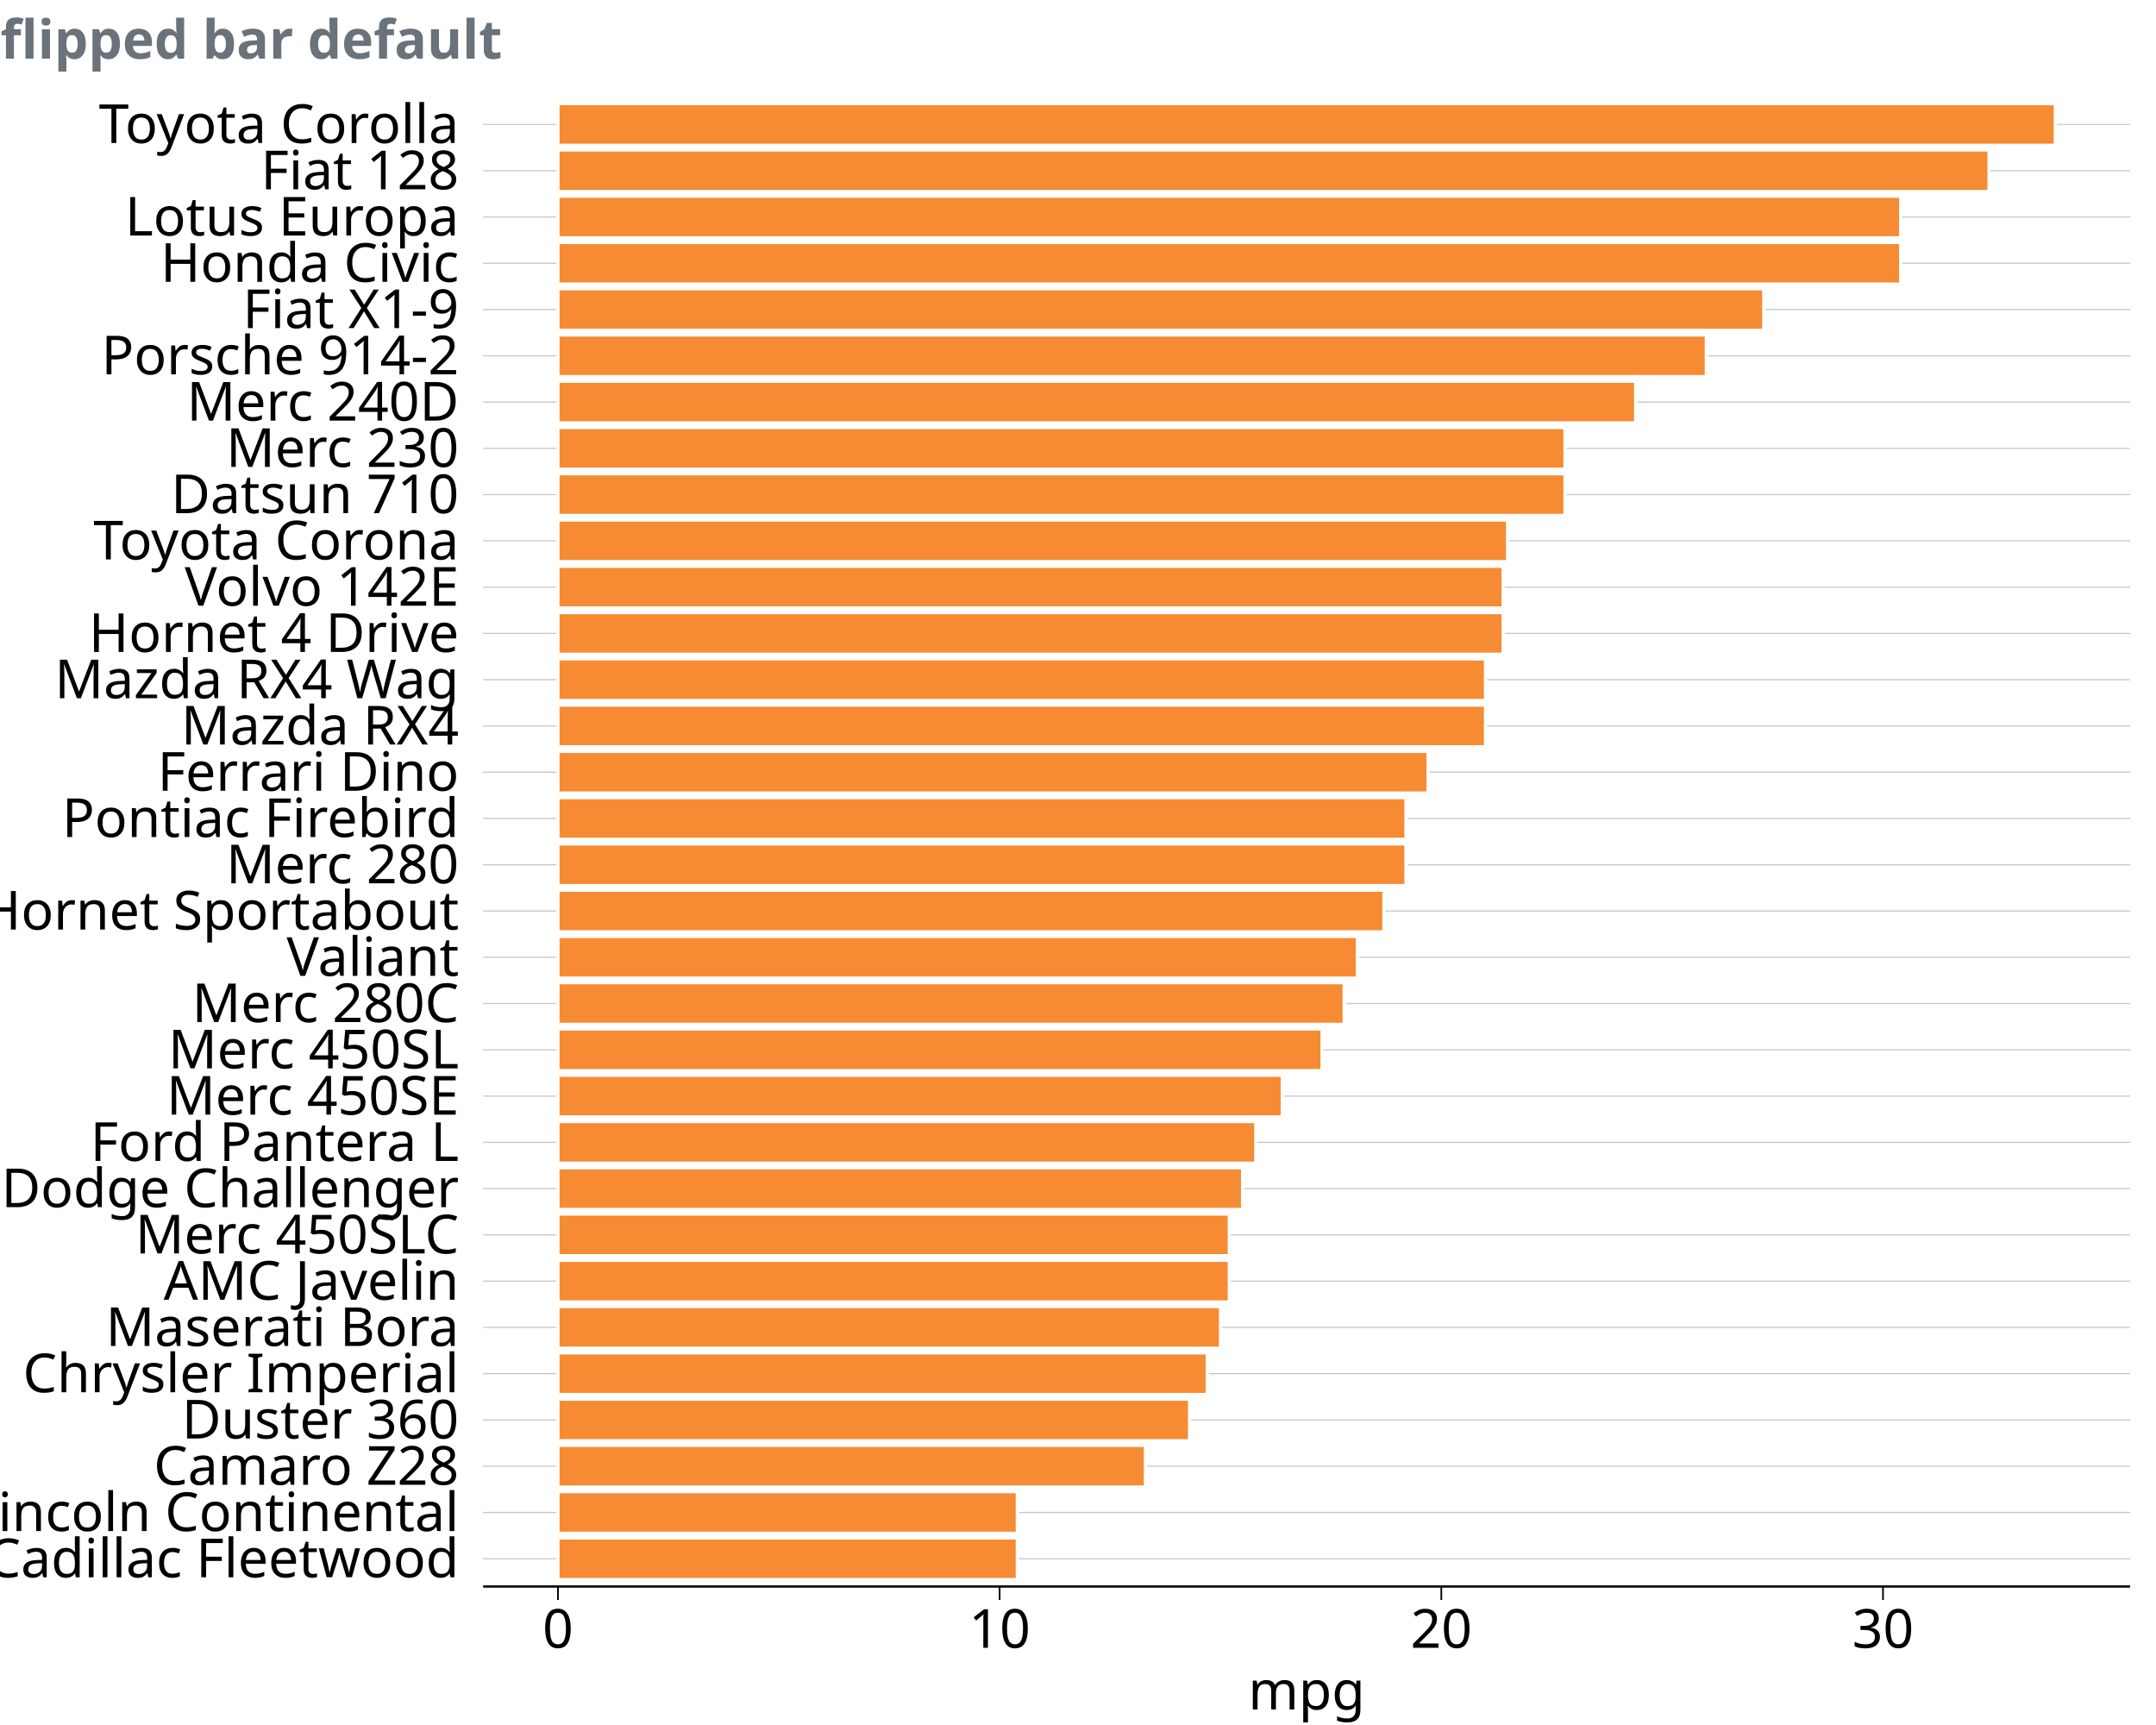
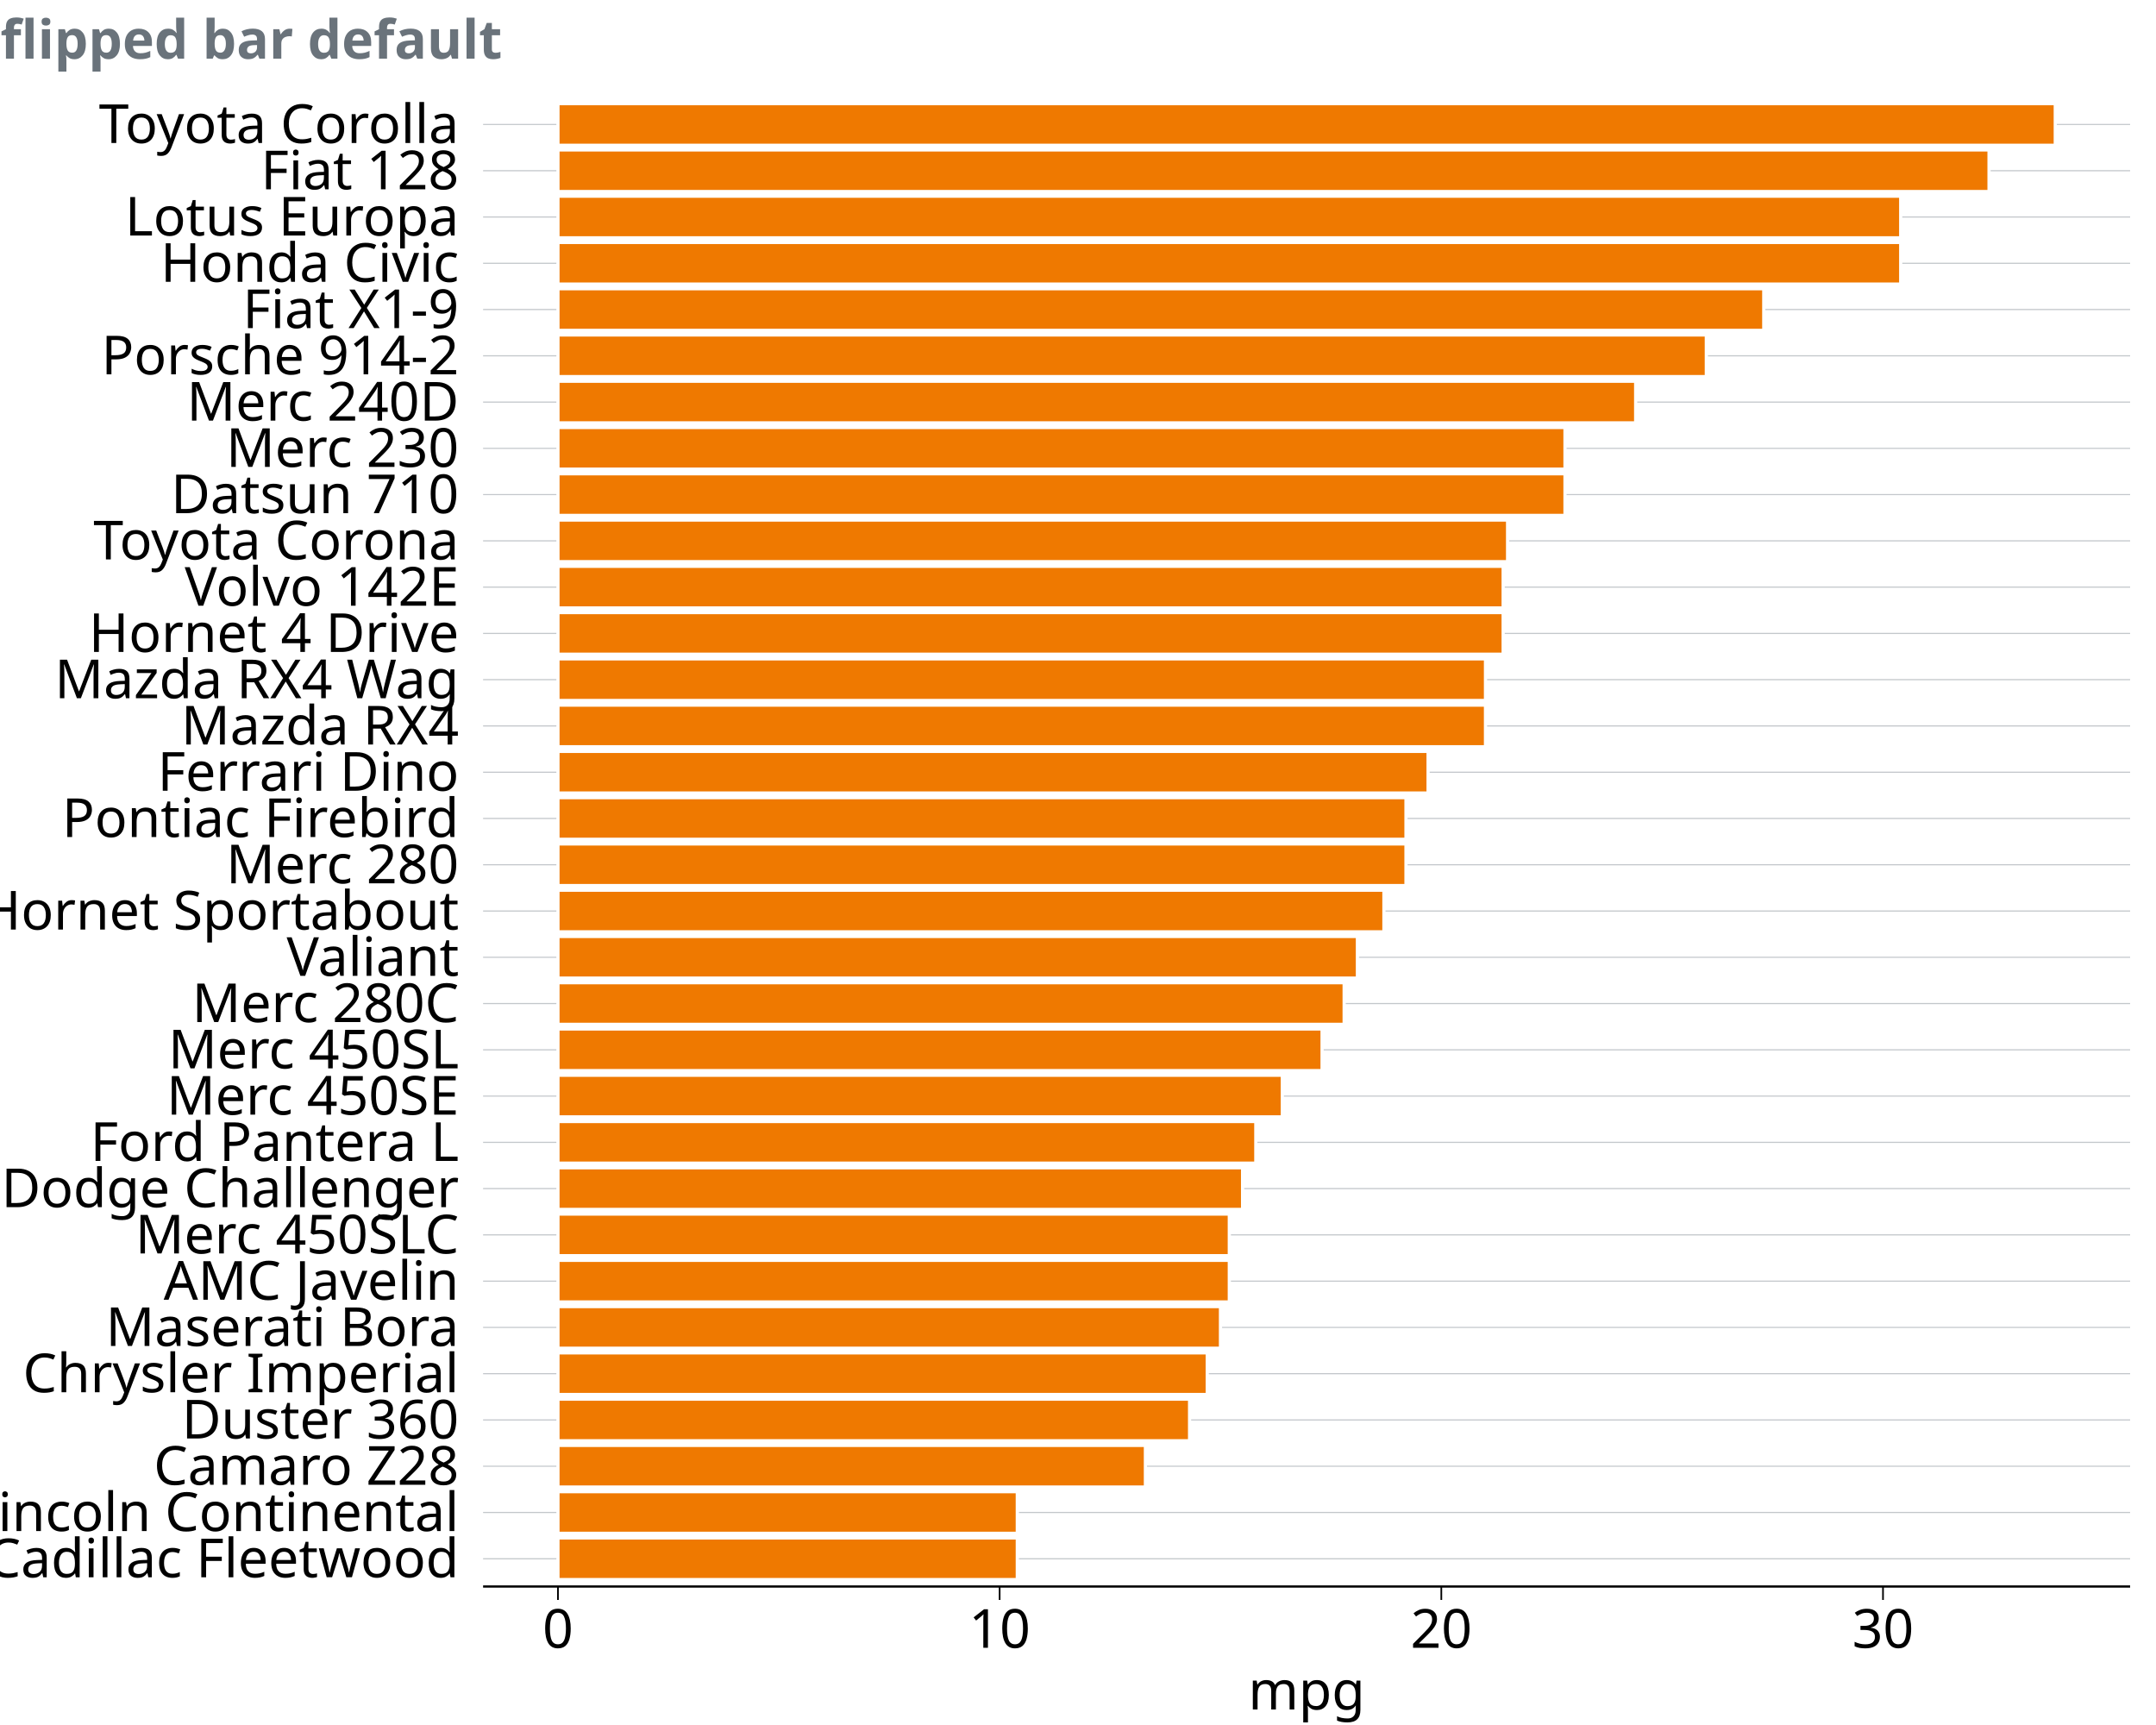
<svg xmlns="http://www.w3.org/2000/svg" class="svglite" data-engine-version="2.0" width="720.00pt" height="576.00pt" viewBox="0 0 720.00 576.00">
  <defs>
    <style type="text/css">
    .svglite line, .svglite polyline, .svglite polygon, .svglite path, .svglite rect, .svglite circle {
      fill: none;
      stroke: #000000;
      stroke-linecap: round;
      stroke-linejoin: round;
      stroke-miterlimit: 10.00;
    }
  </style>
  </defs>
  <rect width="100%" height="100%" style="stroke: none; fill: #FFFFFF;" />
  <defs>
    <clipPath id="cpMC4wMHw3MjAuMDB8MC4wMHw1NzYuMDA=">
      <rect x="0.00" y="0.00" width="720.00" height="576.00" />
    </clipPath>
  </defs>
  <g clip-path="url(#cpMC4wMHw3MjAuMDB8MC4wMHw1NzYuMDA=)">
    <rect x="-0" y="0.00" width="720.00" height="576.00" style="stroke-width: 0.75; stroke: none; fill: #FFFFFF;" />
  </g>
  <defs>
    <clipPath id="cpMTYxLjMzfDcxMS4zNnwzMi4yOXw1MjkuNzY=">
      <rect x="161.33" y="32.29" width="550.03" height="497.47" />
    </clipPath>
  </defs>
  <g clip-path="url(#cpMTYxLjMzfDcxMS4zNnwzMi4yOXw1MjkuNzY=)">
    <rect x="161.33" y="32.29" width="550.03" height="497.47" style="stroke-width: 0.75; stroke: none; fill: #FFFFFF;" />
    <polyline points="161.33,520.49 711.36,520.49 " style="stroke-width: 0.38; stroke: #C3C7CB; stroke-linecap: butt;" />
    <polyline points="161.33,505.04 711.36,505.04 " style="stroke-width: 0.38; stroke: #C3C7CB; stroke-linecap: butt;" />
    <polyline points="161.33,489.59 711.36,489.59 " style="stroke-width: 0.38; stroke: #C3C7CB; stroke-linecap: butt;" />
    <polyline points="161.33,474.14 711.36,474.14 " style="stroke-width: 0.38; stroke: #C3C7CB; stroke-linecap: butt;" />
    <polyline points="161.33,458.69 711.36,458.69 " style="stroke-width: 0.38; stroke: #C3C7CB; stroke-linecap: butt;" />
    <polyline points="161.33,443.24 711.36,443.24 " style="stroke-width: 0.38; stroke: #C3C7CB; stroke-linecap: butt;" />
    <polyline points="161.33,427.79 711.36,427.79 " style="stroke-width: 0.38; stroke: #C3C7CB; stroke-linecap: butt;" />
    <polyline points="161.33,412.34 711.36,412.34 " style="stroke-width: 0.38; stroke: #C3C7CB; stroke-linecap: butt;" />
    <polyline points="161.33,396.89 711.36,396.89 " style="stroke-width: 0.38; stroke: #C3C7CB; stroke-linecap: butt;" />
    <polyline points="161.33,381.44 711.36,381.44 " style="stroke-width: 0.38; stroke: #C3C7CB; stroke-linecap: butt;" />
    <polyline points="161.33,366.00 711.36,366.00 " style="stroke-width: 0.38; stroke: #C3C7CB; stroke-linecap: butt;" />
    <polyline points="161.33,350.55 711.36,350.55 " style="stroke-width: 0.38; stroke: #C3C7CB; stroke-linecap: butt;" />
    <polyline points="161.33,335.10 711.36,335.10 " style="stroke-width: 0.38; stroke: #C3C7CB; stroke-linecap: butt;" />
    <polyline points="161.33,319.65 711.36,319.65 " style="stroke-width: 0.38; stroke: #C3C7CB; stroke-linecap: butt;" />
    <polyline points="161.33,304.20 711.36,304.20 " style="stroke-width: 0.38; stroke: #C3C7CB; stroke-linecap: butt;" />
    <polyline points="161.33,288.75 711.36,288.75 " style="stroke-width: 0.38; stroke: #C3C7CB; stroke-linecap: butt;" />
    <polyline points="161.33,273.30 711.36,273.30 " style="stroke-width: 0.38; stroke: #C3C7CB; stroke-linecap: butt;" />
    <polyline points="161.33,257.85 711.36,257.85 " style="stroke-width: 0.38; stroke: #C3C7CB; stroke-linecap: butt;" />
    <polyline points="161.33,242.40 711.36,242.40 " style="stroke-width: 0.38; stroke: #C3C7CB; stroke-linecap: butt;" />
    <polyline points="161.33,226.95 711.36,226.95 " style="stroke-width: 0.38; stroke: #C3C7CB; stroke-linecap: butt;" />
    <polyline points="161.33,211.50 711.36,211.50 " style="stroke-width: 0.38; stroke: #C3C7CB; stroke-linecap: butt;" />
    <polyline points="161.33,196.05 711.36,196.05 " style="stroke-width: 0.38; stroke: #C3C7CB; stroke-linecap: butt;" />
    <polyline points="161.33,180.60 711.36,180.60 " style="stroke-width: 0.38; stroke: #C3C7CB; stroke-linecap: butt;" />
    <polyline points="161.33,165.15 711.36,165.15 " style="stroke-width: 0.38; stroke: #C3C7CB; stroke-linecap: butt;" />
    <polyline points="161.33,149.71 711.36,149.71 " style="stroke-width: 0.38; stroke: #C3C7CB; stroke-linecap: butt;" />
    <polyline points="161.33,134.26 711.36,134.26 " style="stroke-width: 0.38; stroke: #C3C7CB; stroke-linecap: butt;" />
    <polyline points="161.33,118.81 711.36,118.81 " style="stroke-width: 0.38; stroke: #C3C7CB; stroke-linecap: butt;" />
    <polyline points="161.33,103.36 711.36,103.36 " style="stroke-width: 0.38; stroke: #C3C7CB; stroke-linecap: butt;" />
    <polyline points="161.33,87.91 711.36,87.91 " style="stroke-width: 0.38; stroke: #C3C7CB; stroke-linecap: butt;" />
    <polyline points="161.33,72.46 711.36,72.46 " style="stroke-width: 0.38; stroke: #C3C7CB; stroke-linecap: butt;" />
    <polyline points="161.33,57.01 711.36,57.01 " style="stroke-width: 0.38; stroke: #C3C7CB; stroke-linecap: butt;" />
    <polyline points="161.33,41.56 711.36,41.56 " style="stroke-width: 0.38; stroke: #C3C7CB; stroke-linecap: butt;" />
-     <rect x="186.33" y="235.45" width="309.75" height="13.90" style="stroke-width: 1.07; stroke: #FFFFFF; stroke-linecap: butt; stroke-linejoin: miter; fill: #F68B33;" />
-     <rect x="186.33" y="220.00" width="309.75" height="13.90" style="stroke-width: 1.07; stroke: #FFFFFF; stroke-linecap: butt; stroke-linejoin: miter; fill: #F68B33;" />
-     <rect x="186.33" y="158.20" width="336.30" height="13.90" style="stroke-width: 1.07; stroke: #FFFFFF; stroke-linecap: butt; stroke-linejoin: miter; fill: #F68B33;" />
-     <rect x="186.33" y="204.55" width="315.65" height="13.90" style="stroke-width: 1.07; stroke: #FFFFFF; stroke-linecap: butt; stroke-linejoin: miter; fill: #F68B33;" />
-     <rect x="186.33" y="297.25" width="275.83" height="13.90" style="stroke-width: 1.07; stroke: #FFFFFF; stroke-linecap: butt; stroke-linejoin: miter; fill: #F68B33;" />
-     <rect x="186.33" y="312.70" width="266.98" height="13.90" style="stroke-width: 1.07; stroke: #FFFFFF; stroke-linecap: butt; stroke-linejoin: miter; fill: #F68B33;" />
-     <rect x="186.33" y="467.19" width="210.93" height="13.90" style="stroke-width: 1.07; stroke: #FFFFFF; stroke-linecap: butt; stroke-linejoin: miter; fill: #F68B33;" />
-     <rect x="186.33" y="127.30" width="359.90" height="13.90" style="stroke-width: 1.07; stroke: #FFFFFF; stroke-linecap: butt; stroke-linejoin: miter; fill: #F68B33;" />
-     <rect x="186.33" y="142.75" width="336.30" height="13.90" style="stroke-width: 1.07; stroke: #FFFFFF; stroke-linecap: butt; stroke-linejoin: miter; fill: #F68B33;" />
-     <rect x="186.33" y="281.80" width="283.20" height="13.90" style="stroke-width: 1.07; stroke: #FFFFFF; stroke-linecap: butt; stroke-linejoin: miter; fill: #F68B33;" />
-     <rect x="186.33" y="328.14" width="262.55" height="13.90" style="stroke-width: 1.07; stroke: #FFFFFF; stroke-linecap: butt; stroke-linejoin: miter; fill: #F68B33;" />
-     <rect x="186.33" y="359.04" width="241.90" height="13.90" style="stroke-width: 1.07; stroke: #FFFFFF; stroke-linecap: butt; stroke-linejoin: miter; fill: #F68B33;" />
-     <rect x="186.33" y="343.59" width="255.18" height="13.90" style="stroke-width: 1.07; stroke: #FFFFFF; stroke-linecap: butt; stroke-linejoin: miter; fill: #F68B33;" />
-     <rect x="186.33" y="405.39" width="224.20" height="13.90" style="stroke-width: 1.07; stroke: #FFFFFF; stroke-linecap: butt; stroke-linejoin: miter; fill: #F68B33;" />
-     <rect x="186.33" y="513.54" width="153.40" height="13.90" style="stroke-width: 1.07; stroke: #FFFFFF; stroke-linecap: butt; stroke-linejoin: miter; fill: #F68B33;" />
-     <rect x="186.33" y="498.09" width="153.40" height="13.90" style="stroke-width: 1.07; stroke: #FFFFFF; stroke-linecap: butt; stroke-linejoin: miter; fill: #F68B33;" />
-     <rect x="186.33" y="451.74" width="216.83" height="13.90" style="stroke-width: 1.07; stroke: #FFFFFF; stroke-linecap: butt; stroke-linejoin: miter; fill: #F68B33;" />
-     <rect x="186.33" y="50.06" width="477.91" height="13.90" style="stroke-width: 1.07; stroke: #FFFFFF; stroke-linecap: butt; stroke-linejoin: miter; fill: #F68B33;" />
-     <rect x="186.33" y="80.96" width="448.41" height="13.90" style="stroke-width: 1.07; stroke: #FFFFFF; stroke-linecap: butt; stroke-linejoin: miter; fill: #F68B33;" />
-     <rect x="186.33" y="34.61" width="500.03" height="13.90" style="stroke-width: 1.07; stroke: #FFFFFF; stroke-linecap: butt; stroke-linejoin: miter; fill: #F68B33;" />
-     <rect x="186.33" y="173.65" width="317.13" height="13.90" style="stroke-width: 1.07; stroke: #FFFFFF; stroke-linecap: butt; stroke-linejoin: miter; fill: #F68B33;" />
-     <rect x="186.33" y="389.94" width="228.63" height="13.90" style="stroke-width: 1.07; stroke: #FFFFFF; stroke-linecap: butt; stroke-linejoin: miter; fill: #F68B33;" />
-     <rect x="186.33" y="420.84" width="224.20" height="13.90" style="stroke-width: 1.07; stroke: #FFFFFF; stroke-linecap: butt; stroke-linejoin: miter; fill: #F68B33;" />
-     <rect x="186.33" y="482.64" width="196.18" height="13.90" style="stroke-width: 1.07; stroke: #FFFFFF; stroke-linecap: butt; stroke-linejoin: miter; fill: #F68B33;" />
-     <rect x="186.33" y="266.35" width="283.20" height="13.90" style="stroke-width: 1.07; stroke: #FFFFFF; stroke-linecap: butt; stroke-linejoin: miter; fill: #F68B33;" />
-     <rect x="186.33" y="96.41" width="402.68" height="13.90" style="stroke-width: 1.07; stroke: #FFFFFF; stroke-linecap: butt; stroke-linejoin: miter; fill: #F68B33;" />
-     <rect x="186.33" y="111.85" width="383.50" height="13.90" style="stroke-width: 1.07; stroke: #FFFFFF; stroke-linecap: butt; stroke-linejoin: miter; fill: #F68B33;" />
-     <rect x="186.33" y="65.51" width="448.41" height="13.90" style="stroke-width: 1.07; stroke: #FFFFFF; stroke-linecap: butt; stroke-linejoin: miter; fill: #F68B33;" />
-     <rect x="186.33" y="374.49" width="233.05" height="13.90" style="stroke-width: 1.07; stroke: #FFFFFF; stroke-linecap: butt; stroke-linejoin: miter; fill: #F68B33;" />
-     <rect x="186.33" y="250.90" width="290.58" height="13.90" style="stroke-width: 1.07; stroke: #FFFFFF; stroke-linecap: butt; stroke-linejoin: miter; fill: #F68B33;" />
-     <rect x="186.33" y="436.29" width="221.25" height="13.90" style="stroke-width: 1.07; stroke: #FFFFFF; stroke-linecap: butt; stroke-linejoin: miter; fill: #F68B33;" />
-     <rect x="186.33" y="189.10" width="315.65" height="13.90" style="stroke-width: 1.07; stroke: #FFFFFF; stroke-linecap: butt; stroke-linejoin: miter; fill: #F68B33;" />
+     <rect x="186.33" y="235.45" width="309.75" height="13.90" style="stroke-width: 1.07; stroke: #FFFFFF; stroke-linecap: butt; stroke-linejoin: miter; fill: #EF7900;" />
+     <rect x="186.33" y="220.00" width="309.75" height="13.90" style="stroke-width: 1.07; stroke: #FFFFFF; stroke-linecap: butt; stroke-linejoin: miter; fill: #EF7900;" />
+     <rect x="186.33" y="158.20" width="336.30" height="13.90" style="stroke-width: 1.07; stroke: #FFFFFF; stroke-linecap: butt; stroke-linejoin: miter; fill: #EF7900;" />
+     <rect x="186.33" y="204.55" width="315.65" height="13.90" style="stroke-width: 1.07; stroke: #FFFFFF; stroke-linecap: butt; stroke-linejoin: miter; fill: #EF7900;" />
+     <rect x="186.33" y="297.25" width="275.83" height="13.90" style="stroke-width: 1.07; stroke: #FFFFFF; stroke-linecap: butt; stroke-linejoin: miter; fill: #EF7900;" />
+     <rect x="186.33" y="312.70" width="266.98" height="13.90" style="stroke-width: 1.07; stroke: #FFFFFF; stroke-linecap: butt; stroke-linejoin: miter; fill: #EF7900;" />
+     <rect x="186.33" y="467.19" width="210.93" height="13.90" style="stroke-width: 1.07; stroke: #FFFFFF; stroke-linecap: butt; stroke-linejoin: miter; fill: #EF7900;" />
+     <rect x="186.33" y="127.30" width="359.90" height="13.90" style="stroke-width: 1.07; stroke: #FFFFFF; stroke-linecap: butt; stroke-linejoin: miter; fill: #EF7900;" />
+     <rect x="186.33" y="142.75" width="336.30" height="13.90" style="stroke-width: 1.07; stroke: #FFFFFF; stroke-linecap: butt; stroke-linejoin: miter; fill: #EF7900;" />
+     <rect x="186.33" y="281.80" width="283.20" height="13.90" style="stroke-width: 1.07; stroke: #FFFFFF; stroke-linecap: butt; stroke-linejoin: miter; fill: #EF7900;" />
+     <rect x="186.33" y="328.14" width="262.55" height="13.90" style="stroke-width: 1.07; stroke: #FFFFFF; stroke-linecap: butt; stroke-linejoin: miter; fill: #EF7900;" />
+     <rect x="186.33" y="359.04" width="241.90" height="13.90" style="stroke-width: 1.07; stroke: #FFFFFF; stroke-linecap: butt; stroke-linejoin: miter; fill: #EF7900;" />
+     <rect x="186.33" y="343.59" width="255.18" height="13.90" style="stroke-width: 1.07; stroke: #FFFFFF; stroke-linecap: butt; stroke-linejoin: miter; fill: #EF7900;" />
+     <rect x="186.33" y="405.39" width="224.20" height="13.90" style="stroke-width: 1.07; stroke: #FFFFFF; stroke-linecap: butt; stroke-linejoin: miter; fill: #EF7900;" />
+     <rect x="186.33" y="513.54" width="153.40" height="13.90" style="stroke-width: 1.07; stroke: #FFFFFF; stroke-linecap: butt; stroke-linejoin: miter; fill: #EF7900;" />
+     <rect x="186.33" y="498.09" width="153.40" height="13.90" style="stroke-width: 1.07; stroke: #FFFFFF; stroke-linecap: butt; stroke-linejoin: miter; fill: #EF7900;" />
+     <rect x="186.33" y="451.74" width="216.83" height="13.90" style="stroke-width: 1.07; stroke: #FFFFFF; stroke-linecap: butt; stroke-linejoin: miter; fill: #EF7900;" />
+     <rect x="186.33" y="50.06" width="477.91" height="13.90" style="stroke-width: 1.07; stroke: #FFFFFF; stroke-linecap: butt; stroke-linejoin: miter; fill: #EF7900;" />
+     <rect x="186.33" y="80.96" width="448.41" height="13.90" style="stroke-width: 1.07; stroke: #FFFFFF; stroke-linecap: butt; stroke-linejoin: miter; fill: #EF7900;" />
+     <rect x="186.33" y="34.61" width="500.03" height="13.90" style="stroke-width: 1.07; stroke: #FFFFFF; stroke-linecap: butt; stroke-linejoin: miter; fill: #EF7900;" />
+     <rect x="186.33" y="173.65" width="317.13" height="13.90" style="stroke-width: 1.07; stroke: #FFFFFF; stroke-linecap: butt; stroke-linejoin: miter; fill: #EF7900;" />
+     <rect x="186.33" y="389.94" width="228.63" height="13.90" style="stroke-width: 1.07; stroke: #FFFFFF; stroke-linecap: butt; stroke-linejoin: miter; fill: #EF7900;" />
+     <rect x="186.33" y="420.84" width="224.20" height="13.90" style="stroke-width: 1.07; stroke: #FFFFFF; stroke-linecap: butt; stroke-linejoin: miter; fill: #EF7900;" />
+     <rect x="186.33" y="482.64" width="196.18" height="13.90" style="stroke-width: 1.07; stroke: #FFFFFF; stroke-linecap: butt; stroke-linejoin: miter; fill: #EF7900;" />
+     <rect x="186.33" y="266.35" width="283.20" height="13.90" style="stroke-width: 1.07; stroke: #FFFFFF; stroke-linecap: butt; stroke-linejoin: miter; fill: #EF7900;" />
+     <rect x="186.33" y="96.41" width="402.68" height="13.90" style="stroke-width: 1.07; stroke: #FFFFFF; stroke-linecap: butt; stroke-linejoin: miter; fill: #EF7900;" />
+     <rect x="186.33" y="111.85" width="383.50" height="13.90" style="stroke-width: 1.07; stroke: #FFFFFF; stroke-linecap: butt; stroke-linejoin: miter; fill: #EF7900;" />
+     <rect x="186.33" y="65.51" width="448.41" height="13.90" style="stroke-width: 1.07; stroke: #FFFFFF; stroke-linecap: butt; stroke-linejoin: miter; fill: #EF7900;" />
+     <rect x="186.33" y="374.49" width="233.05" height="13.90" style="stroke-width: 1.07; stroke: #FFFFFF; stroke-linecap: butt; stroke-linejoin: miter; fill: #EF7900;" />
+     <rect x="186.33" y="250.90" width="290.58" height="13.90" style="stroke-width: 1.07; stroke: #FFFFFF; stroke-linecap: butt; stroke-linejoin: miter; fill: #EF7900;" />
+     <rect x="186.33" y="436.29" width="221.25" height="13.90" style="stroke-width: 1.07; stroke: #FFFFFF; stroke-linecap: butt; stroke-linejoin: miter; fill: #EF7900;" />
+     <rect x="186.33" y="189.10" width="315.65" height="13.90" style="stroke-width: 1.07; stroke: #FFFFFF; stroke-linecap: butt; stroke-linejoin: miter; fill: #EF7900;" />
  </g>
  <g clip-path="url(#cpMC4wMHw3MjAuMDB8MC4wMHw1NzYuMDA=)">
    <text x="153.26" y="526.68" text-anchor="end" style="font-size: 18.00px; font-family: sans;" textLength="152.09px" lengthAdjust="spacingAndGlyphs">Cadillac Fleetwood</text>
    <text x="153.26" y="511.23" text-anchor="end" style="font-size: 18.00px; font-family: sans;" textLength="153.11px" lengthAdjust="spacingAndGlyphs">Lincoln Continental</text>
    <text x="153.26" y="495.78" text-anchor="end" style="font-size: 18.00px; font-family: sans;" textLength="100.05px" lengthAdjust="spacingAndGlyphs">Camaro Z28</text>
    <text x="153.26" y="480.33" text-anchor="end" style="font-size: 18.00px; font-family: sans;" textLength="88.06px" lengthAdjust="spacingAndGlyphs">Duster 360</text>
    <text x="153.26" y="464.89" text-anchor="end" style="font-size: 18.00px; font-family: sans;" textLength="136.05px" lengthAdjust="spacingAndGlyphs">Chrysler Imperial</text>
    <text x="153.26" y="449.44" text-anchor="end" style="font-size: 18.00px; font-family: sans;" textLength="112.06px" lengthAdjust="spacingAndGlyphs">Maserati Bora</text>
    <text x="153.26" y="433.99" text-anchor="end" style="font-size: 18.00px; font-family: sans;" textLength="101.06px" lengthAdjust="spacingAndGlyphs">AMC Javelin</text>
    <text x="153.26" y="418.54" text-anchor="end" style="font-size: 18.00px; font-family: sans;" textLength="110.07px" lengthAdjust="spacingAndGlyphs">Merc 450SLC</text>
    <text x="153.26" y="403.09" text-anchor="end" style="font-size: 18.00px; font-family: sans;" textLength="145.11px" lengthAdjust="spacingAndGlyphs">Dodge Challenger</text>
    <text x="153.26" y="387.64" text-anchor="end" style="font-size: 18.00px; font-family: sans;" textLength="120.07px" lengthAdjust="spacingAndGlyphs">Ford Pantera L</text>
    <text x="153.26" y="372.19" text-anchor="end" style="font-size: 18.00px; font-family: sans;" textLength="99.07px" lengthAdjust="spacingAndGlyphs">Merc 450SE</text>
    <text x="153.26" y="356.74" text-anchor="end" style="font-size: 18.00px; font-family: sans;" textLength="97.07px" lengthAdjust="spacingAndGlyphs">Merc 450SL</text>
    <text x="153.26" y="341.29" text-anchor="end" style="font-size: 18.00px; font-family: sans;" textLength="88.05px" lengthAdjust="spacingAndGlyphs">Merc 280C</text>
    <text x="153.26" y="325.84" text-anchor="end" style="font-size: 18.00px; font-family: sans;" textLength="55.04px" lengthAdjust="spacingAndGlyphs">Valiant</text>
    <text x="153.26" y="310.39" text-anchor="end" style="font-size: 18.00px; font-family: sans;" textLength="147.11px" lengthAdjust="spacingAndGlyphs">Hornet Sportabout</text>
    <text x="153.26" y="294.94" text-anchor="end" style="font-size: 18.00px; font-family: sans;" textLength="75.05px" lengthAdjust="spacingAndGlyphs">Merc 280</text>
    <text x="153.26" y="279.49" text-anchor="end" style="font-size: 18.00px; font-family: sans;" textLength="126.06px" lengthAdjust="spacingAndGlyphs">Pontiac Firebird</text>
    <text x="153.26" y="264.04" text-anchor="end" style="font-size: 18.00px; font-family: sans;" textLength="95.02px" lengthAdjust="spacingAndGlyphs">Ferrari Dino</text>
    <text x="153.26" y="248.60" text-anchor="end" style="font-size: 18.00px; font-family: sans;" textLength="94.07px" lengthAdjust="spacingAndGlyphs">Mazda RX4</text>
    <text x="153.26" y="233.15" text-anchor="end" style="font-size: 18.00px; font-family: sans;" textLength="136.08px" lengthAdjust="spacingAndGlyphs">Mazda RX4 Wag</text>
    <text x="153.26" y="217.70" text-anchor="end" style="font-size: 18.00px; font-family: sans;" textLength="116.06px" lengthAdjust="spacingAndGlyphs">Hornet 4 Drive</text>
    <text x="153.26" y="202.25" text-anchor="end" style="font-size: 18.00px; font-family: sans;" textLength="92.08px" lengthAdjust="spacingAndGlyphs">Volvo 142E</text>
    <text x="153.26" y="186.80" text-anchor="end" style="font-size: 18.00px; font-family: sans;" textLength="119.08px" lengthAdjust="spacingAndGlyphs">Toyota Corona</text>
    <text x="153.26" y="171.35" text-anchor="end" style="font-size: 18.00px; font-family: sans;" textLength="92.08px" lengthAdjust="spacingAndGlyphs">Datsun 710</text>
    <text x="153.26" y="155.90" text-anchor="end" style="font-size: 18.00px; font-family: sans;" textLength="75.05px" lengthAdjust="spacingAndGlyphs">Merc 230</text>
    <text x="153.26" y="140.45" text-anchor="end" style="font-size: 18.00px; font-family: sans;" textLength="88.05px" lengthAdjust="spacingAndGlyphs">Merc 240D</text>
    <text x="153.26" y="125.00" text-anchor="end" style="font-size: 18.00px; font-family: sans;" textLength="117.09px" lengthAdjust="spacingAndGlyphs">Porsche 914-2</text>
    <text x="153.26" y="109.55" text-anchor="end" style="font-size: 18.00px; font-family: sans;" textLength="73.03px" lengthAdjust="spacingAndGlyphs">Fiat X1-9</text>
    <text x="153.26" y="94.10" text-anchor="end" style="font-size: 18.00px; font-family: sans;" textLength="97.06px" lengthAdjust="spacingAndGlyphs">Honda Civic</text>
    <text x="153.26" y="78.65" text-anchor="end" style="font-size: 18.00px; font-family: sans;" textLength="107.09px" lengthAdjust="spacingAndGlyphs">Lotus Europa</text>
    <text x="153.26" y="63.20" text-anchor="end" style="font-size: 18.00px; font-family: sans;" textLength="65.04px" lengthAdjust="spacingAndGlyphs">Fiat 128</text>
    <text x="153.26" y="47.75" text-anchor="end" style="font-size: 18.00px; font-family: sans;" textLength="117.06px" lengthAdjust="spacingAndGlyphs">Toyota Corolla</text>
    <polyline points="161.33,529.76 711.36,529.76 " style="stroke-width: 0.75; stroke-linecap: butt;" />
    <polyline points="186.33,534.24 186.33,529.76 " style="stroke-width: 0.56; stroke-linecap: butt;" />
    <polyline points="333.83,534.24 333.83,529.76 " style="stroke-width: 0.56; stroke-linecap: butt;" />
    <polyline points="481.33,534.24 481.33,529.76 " style="stroke-width: 0.56; stroke-linecap: butt;" />
    <polyline points="628.83,534.24 628.83,529.76 " style="stroke-width: 0.56; stroke-linecap: butt;" />
    <text x="186.33" y="550.22" text-anchor="middle" style="font-size: 18.00px; font-family: sans;" textLength="10.01px" lengthAdjust="spacingAndGlyphs">0</text>
    <text x="333.83" y="550.22" text-anchor="middle" style="font-size: 18.00px; font-family: sans;" textLength="20.02px" lengthAdjust="spacingAndGlyphs">10</text>
    <text x="481.33" y="550.22" text-anchor="middle" style="font-size: 18.00px; font-family: sans;" textLength="20.02px" lengthAdjust="spacingAndGlyphs">20</text>
    <text x="628.83" y="550.22" text-anchor="middle" style="font-size: 18.00px; font-family: sans;" textLength="20.02px" lengthAdjust="spacingAndGlyphs">30</text>
    <text x="436.34" y="570.82" text-anchor="middle" style="font-size: 18.00px; font-family: sans;" textLength="35.02px" lengthAdjust="spacingAndGlyphs">mpg</text>
    <text x="0.14" y="19.59" style="font-size: 18.00px; font-weight: bold; fill: #6A737B; font-family: sans;" textLength="143.10px" lengthAdjust="spacingAndGlyphs">flipped bar default</text>
  </g>
</svg>
